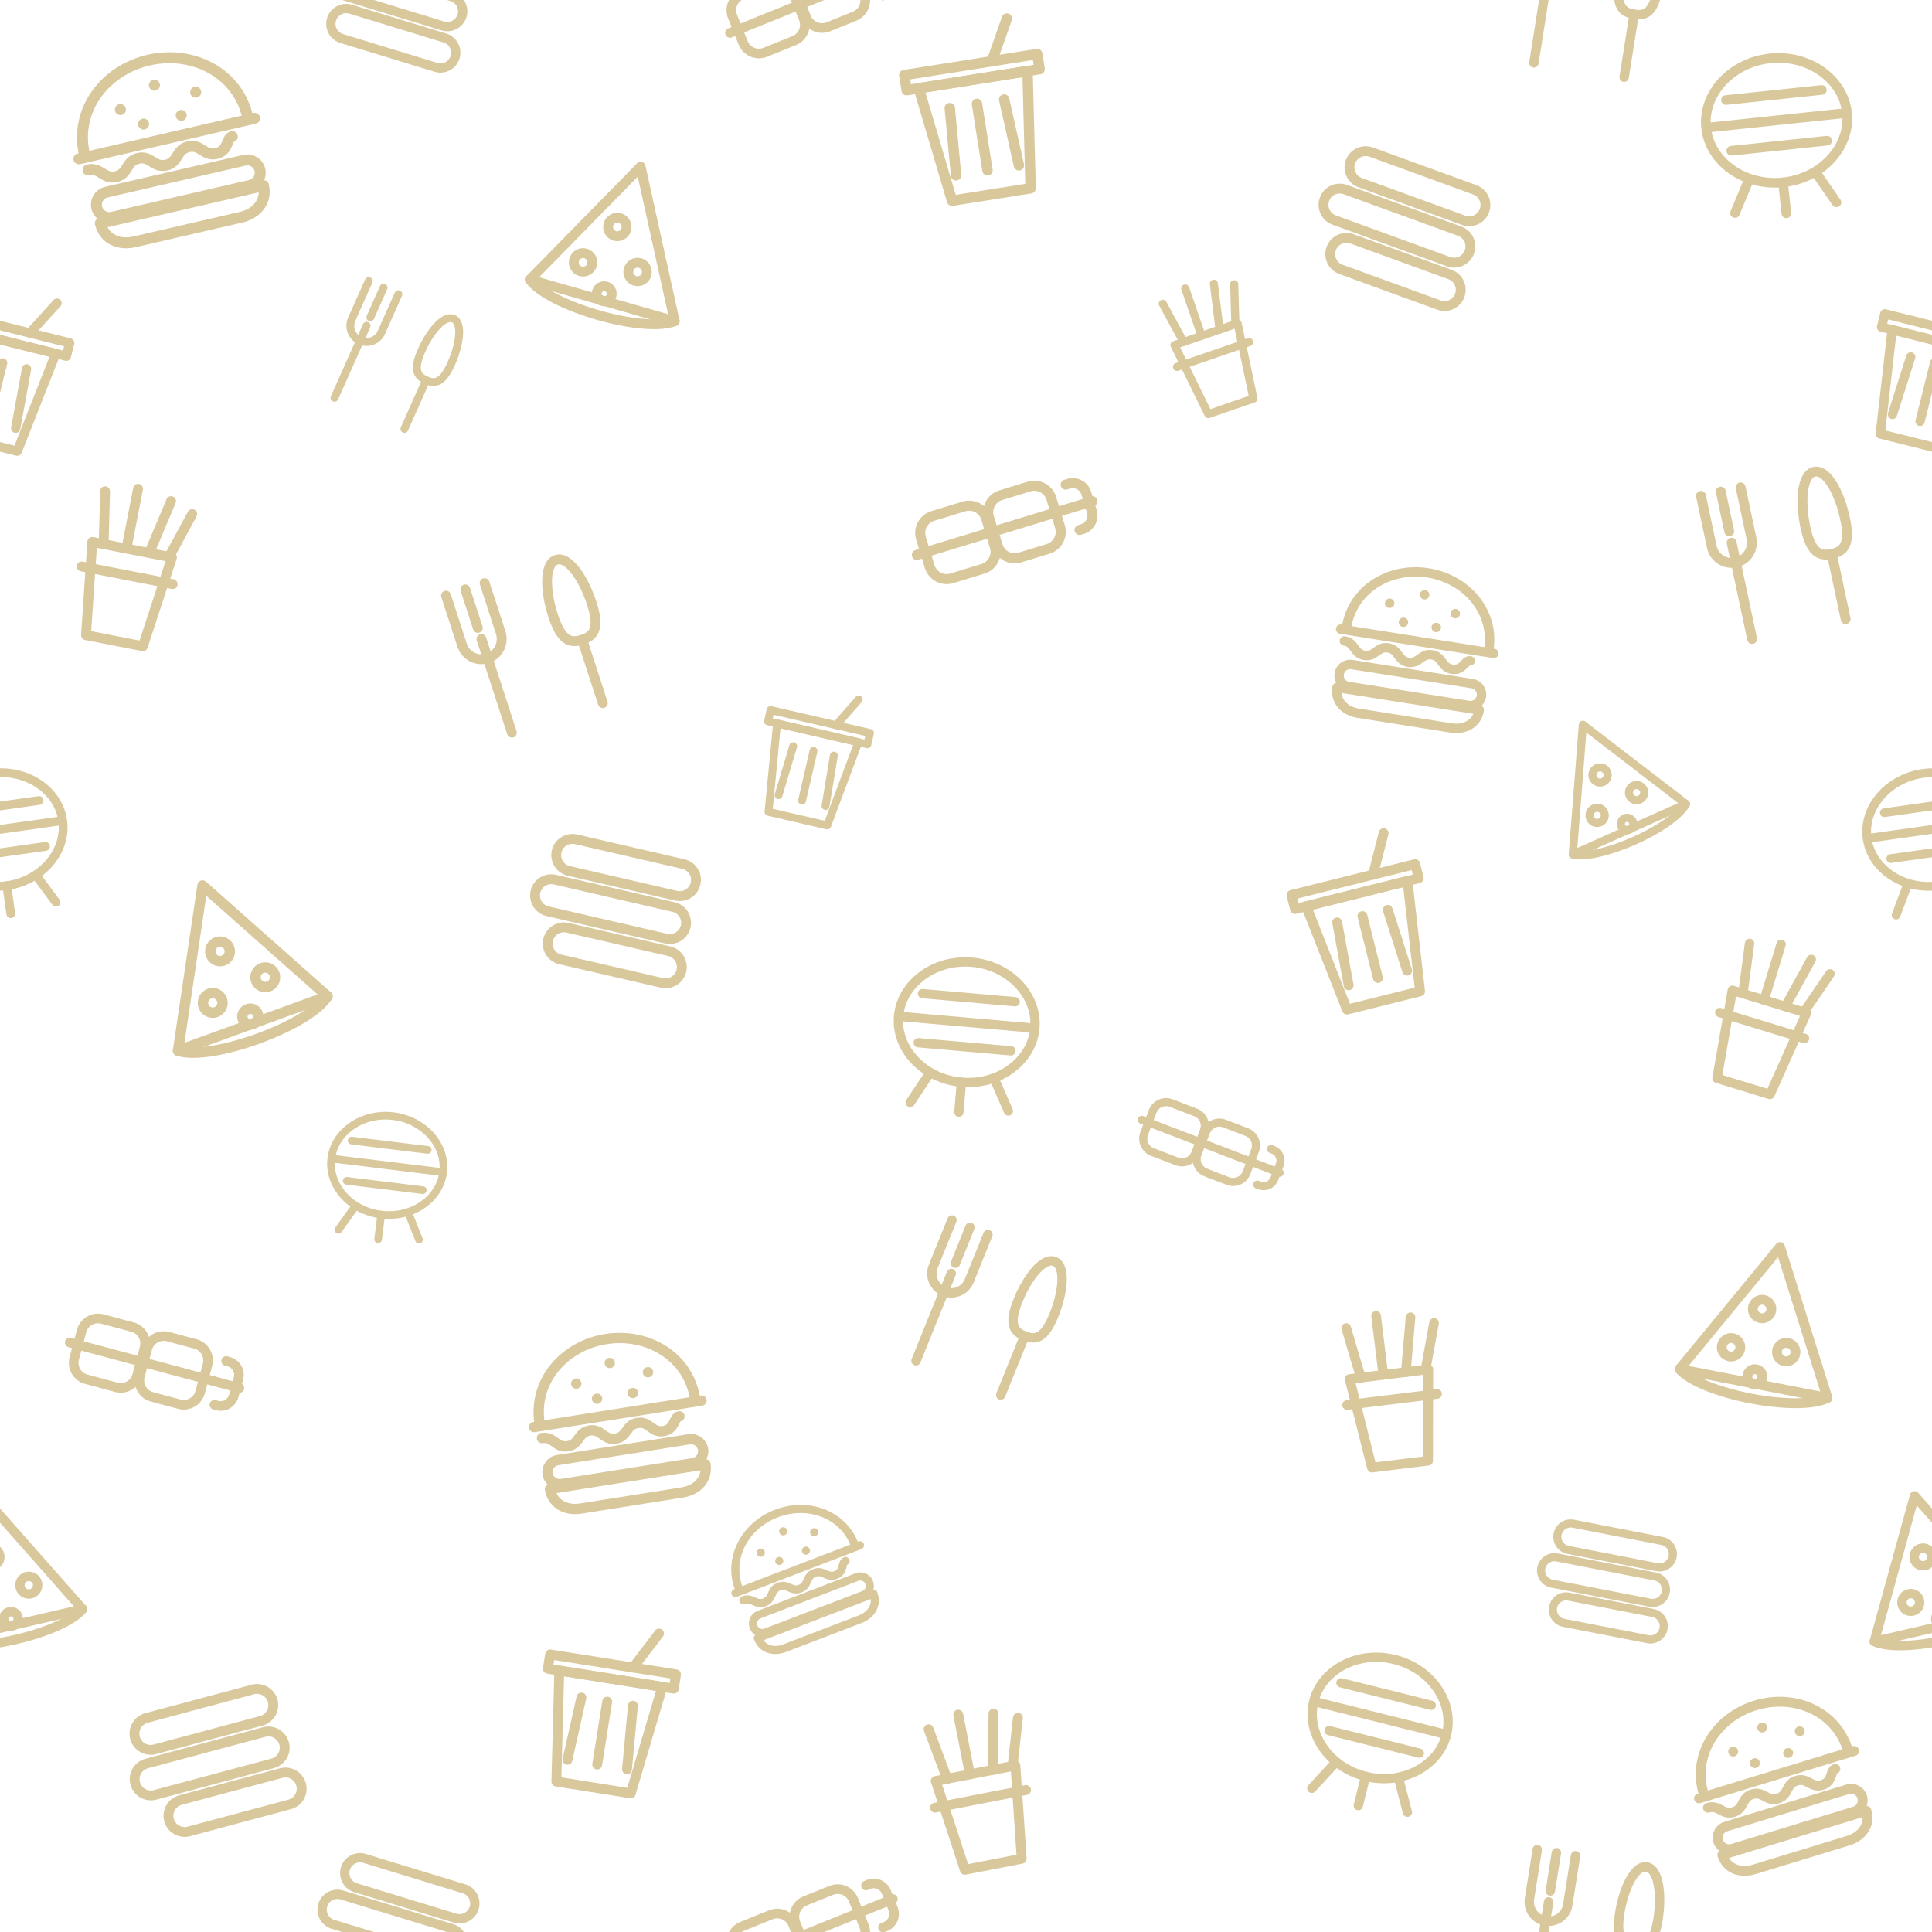
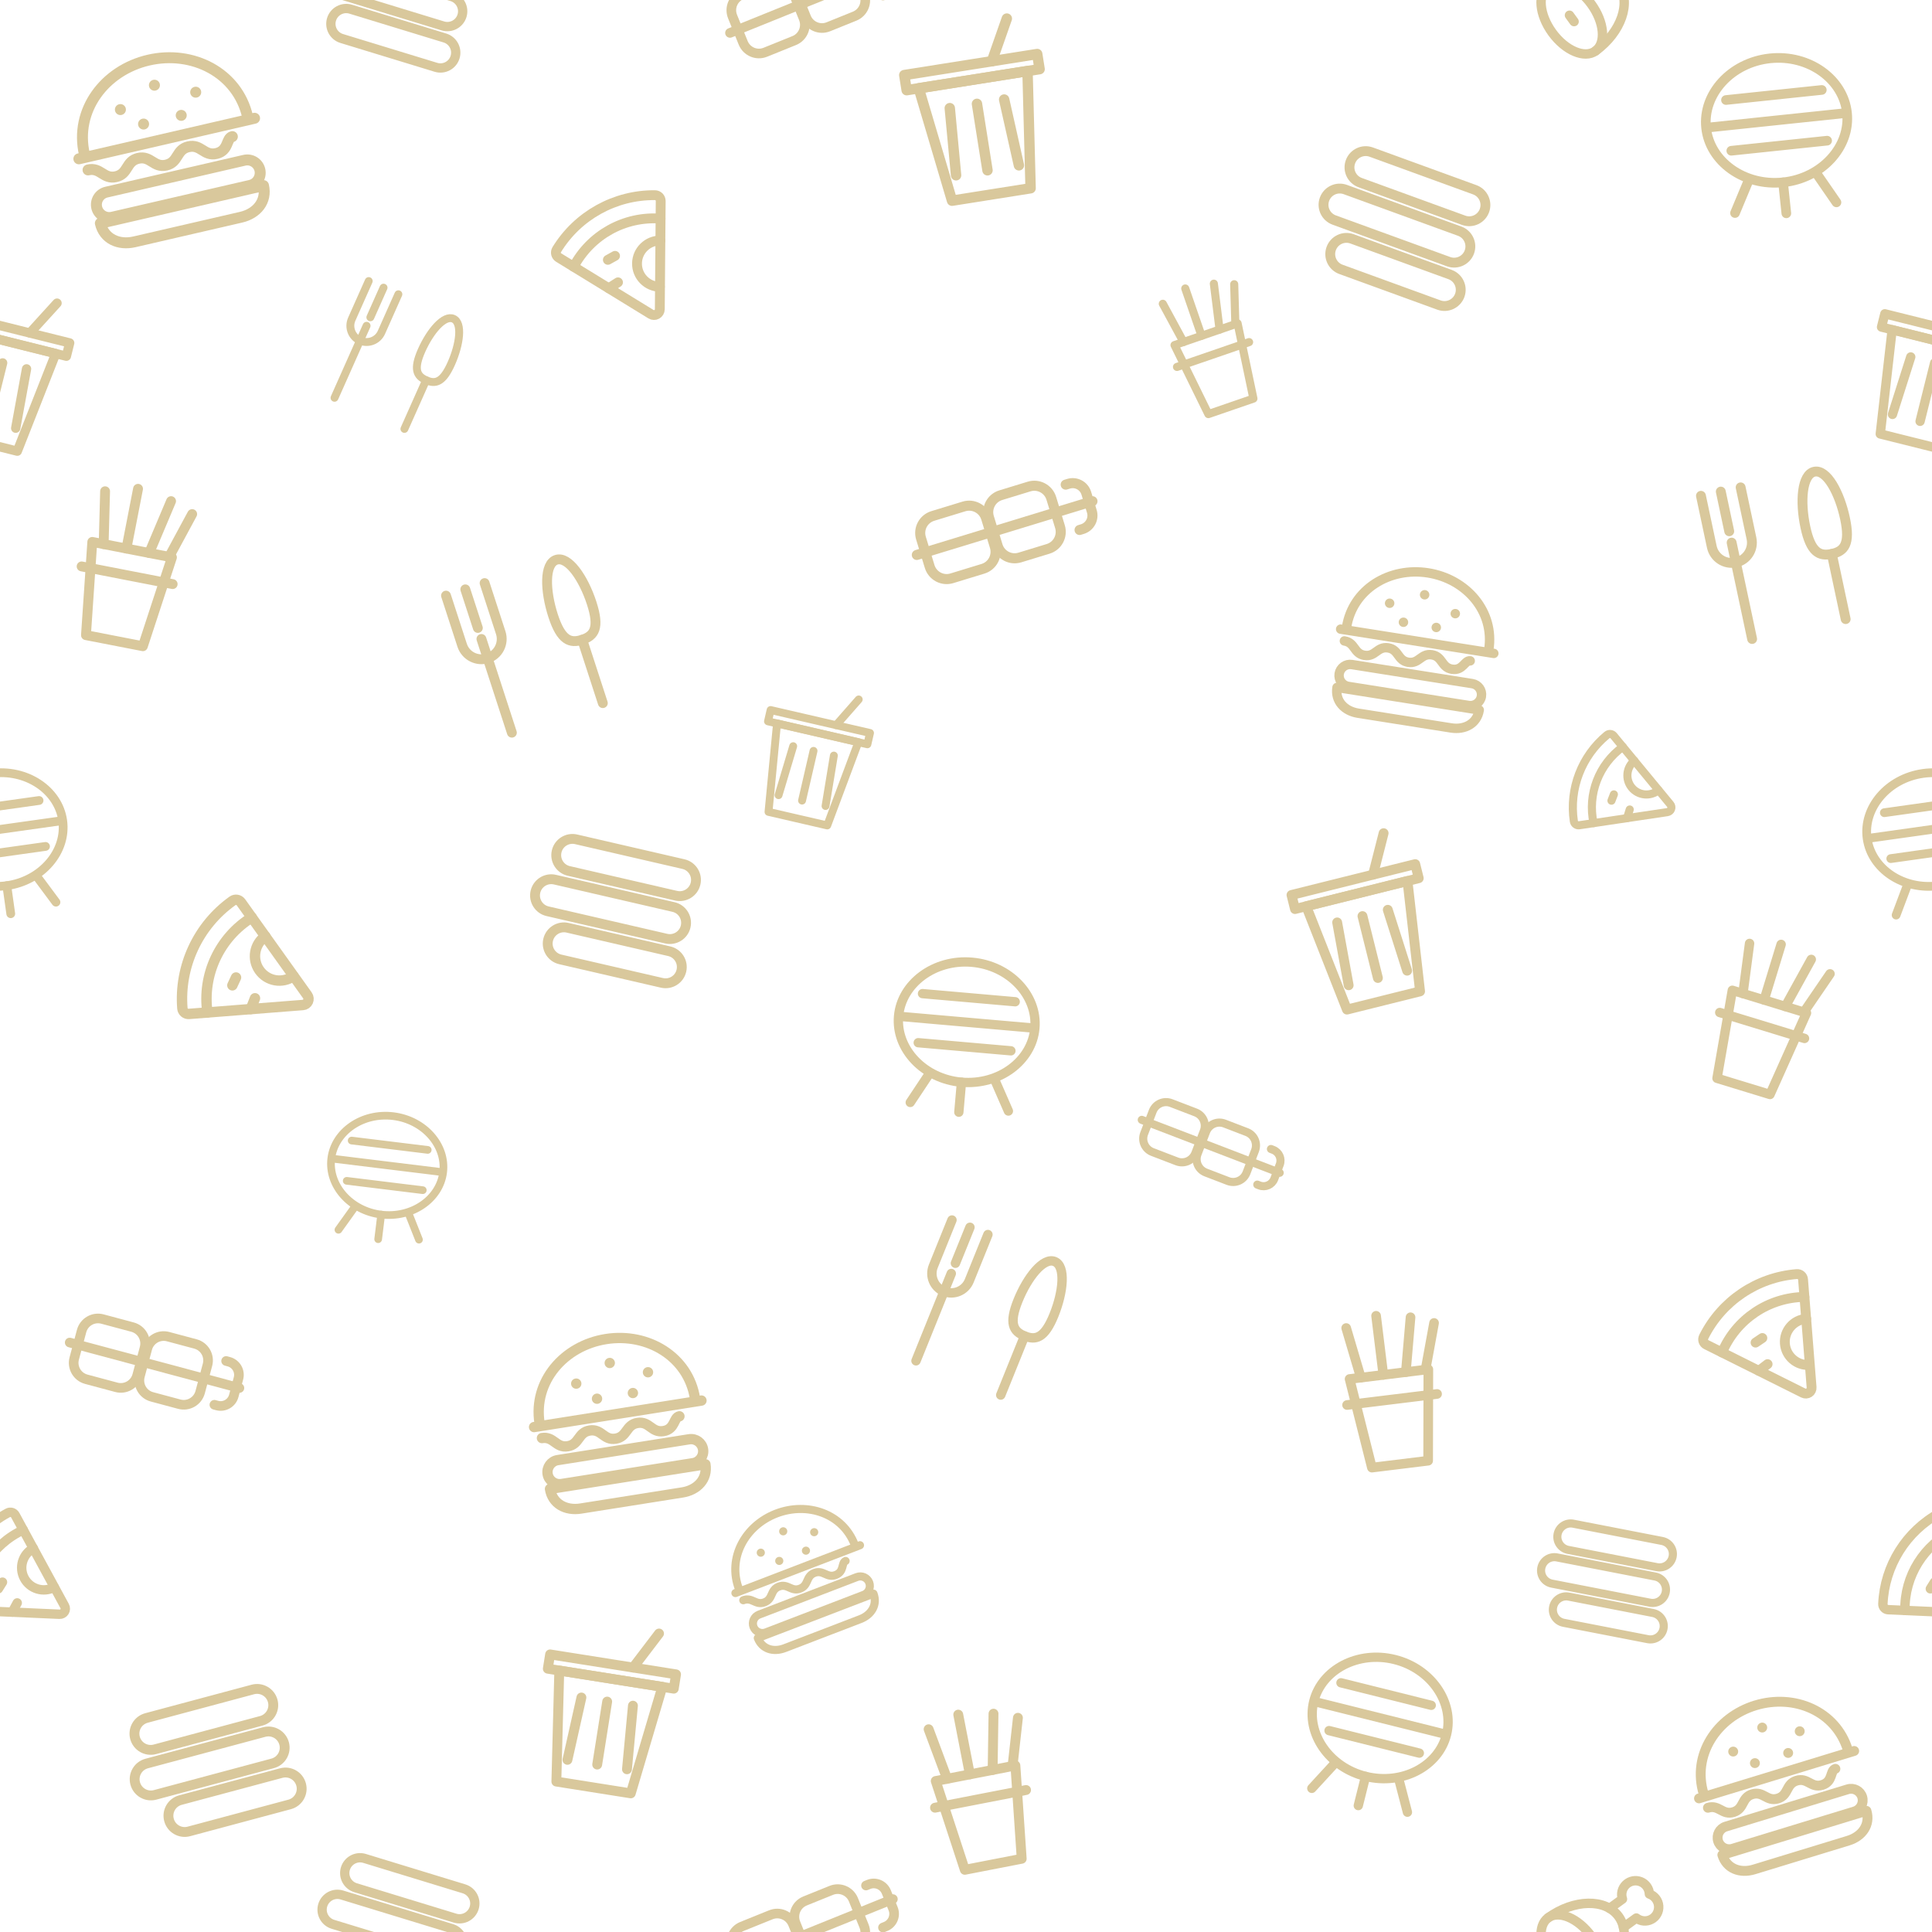
<svg xmlns="http://www.w3.org/2000/svg" width="300" height="300" viewBox="0 0 300 300">
  <defs>
    <g id="burger">
      <path d="M3 15C3 8 9 3 16 3s13 5 13 12" />
      <path d="M2 15.5h28" />
      <path d="M10 9.5h.01M16 7h.01M22 9.5h.01M13 12.5h.01M19 12.5h.01" />
      <path d="M3 17.5c2 0 2 2 4 2s2-2 4-2 2 2 4 2 2-2 4-2 2 2 4 2 2-2 3-2" />
      <path d="M5 21.5h22a2 2 0 0 1 0 4H5a2 2 0 0 1 0-4z" />
      <path d="M3 26h26c0 2.5-2 4-4.5 4h-17C5 30 3 28.5 3 26z" />
    </g>
    <g id="cevapi">
      <path d="M6 5h19a2.8 2.8 0 0 1 0 5.6H6A2.8 2.8 0 0 1 6 5z" />
      <path d="M4 12.6h21a2.8 2.8 0 0 1 0 5.6H4a2.8 2.8 0 0 1 0-5.6z" />
      <path d="M8 20.2h18a2.8 2.8 0 0 1 0 5.6H8a2.8 2.8 0 0 1 0-5.6z" />
    </g>
    <g id="pizza">
-       <path d="M16 2 29 26H3z" />
-       <path d="M3 26c4.5 3.5 21.5 3.5 26 0" />
-       <path d="M15 11.5a1.6 1.6 0 1 0 .01 0M11 19a1.6 1.6 0 1 0 .01 0M20.5 18a1.6 1.6 0 1 0 .01 0M16 23.5a1.3 1.3 0 1 0 .01 0" />
+       <path d="m12 14-1 1" />
+       <path d="m13.75 18.25-1.25 1.42" />
+       <path d="M17.775 5.654a15.68 15.68 0 0 0-12.121 12.12" />
+       <path d="M18.8 9.3a1 1 0 0 0 2.1 7.7" />
+       <path d="M21.964 20.732a1 1 0 0 1-1.232 1.232l-18-5a1 1 0 0 1-.695-1.232A19.68 19.68 0 0 1 15.732 2.037a1 1 0 0 1 1.232.695z" />
+     </g>
+     <g id="ham">
+       <path d="M13.144 21.144A7.274 10.445 45 1 0 2.856 10.856" />
+       <path d="M13.144 21.144A7.274 4.365 45 0 0 2.856 10.856a7.274 4.365 45 0 0 10.288 10.288" />
+       <path d="M16.565 10.435 18.6 8.4a2.501 2.501 0 1 0 1.65-4.65 2.5 2.5 0 1 0-4.66 1.66l-2.024 2.025" />
+       <path d="m8.5 16.5-1-1" />
    </g>
    <g id="cup">
      <path d="M7 10h18l-2.5 19h-13z" />
      <path d="M5 7.5h22v2.5H5z" />
      <path d="M19.5 7.5 23 1" />
      <path d="M11.5 14l-.7 11M16 14v11M20.5 14l.7 11" />
    </g>
    <g id="fries">
      <path d="M9 13h14l-2 16H11z" />
      <path d="M8 17.5h16" />
      <path d="M11 13 9.5 4M15 13V2.5M19 13l2-9.5M22.5 13 25 5" />
    </g>
    <g id="grill">
      <path d="M16 3.5c6.9 0 12.5 5 12.5 11S22.9 25.5 16 25.5 3.5 20.5 3.5 14.5 9.1 3.5 16 3.5z" />
      <path d="M7.5 10h17M4 14.5h24M7.5 19h17" />
      <path d="M10 24.5 7 30M22 24.5l3 5.5M16 25.5V31" />
    </g>
    <g id="skewer">
      <path d="M.5 16h31" />
      <path d="M5 10.5h5.5a3 3 0 0 1 3 3v5a3 3 0 0 1-3 3H5a3 3 0 0 1-3-3v-5a3 3 0 0 1 3-3z" />
      <path d="M17 10.5h5a3 3 0 0 1 3 3v5a3 3 0 0 1-3 3h-5a3 3 0 0 1-3-3v-5a3 3 0 0 1 3-3z" />
      <path d="M28 12h.5a2.4 2.4 0 0 1 2.4 2.4v3.2A2.4 2.4 0 0 1 28.5 20H28" />
    </g>
    <g id="cutlery">
      <path d="M10 3v9a3.5 3.5 0 0 1-7 0V3" />
      <path d="M6.5 12v17" />
      <path d="M6.5 3v7" />
      <path d="M23 3c-2.2 0-3.5 4.5-3.5 9s1.3 5.5 3.5 5.5 3.5-1 3.5-5.5S25.2 3 23 3z" />
      <path d="M23 17.5V29" />
    </g>
  </defs>
  <g fill="none" stroke="#D9C89C" stroke-width="1.7" stroke-linecap="round" stroke-linejoin="round">
    <use href="#burger" transform="translate(26 22) rotate(-13) scale(1) translate(-16 -16)" />
-     <use href="#pizza" transform="translate(96 38) rotate(16) scale(.9) translate(-16 -16)" />
+     <use href="#pizza" transform="translate(96 38) rotate(16) scale(.9) translate(-12 -12)" />
    <use href="#cup" transform="translate(152 18) rotate(-9) scale(.95) translate(-16 -16)" />
    <use href="#cevapi" transform="translate(218 36) rotate(20) scale(.9) translate(-16 -16)" />
    <use href="#grill" transform="translate(276 20) rotate(-6) scale(.88) translate(-16 -16)" />
    <use href="#fries" transform="translate(20 88) rotate(11) scale(.9) translate(-16 -16)" />
    <use href="#cutlery" transform="translate(84 100) rotate(-18) scale(.9) translate(-16 -16)" />
    <use href="#skewer" transform="translate(156 82) rotate(-17) scale(.92) translate(-16 -16)" />
    <use href="#burger" transform="translate(220 100) rotate(9) scale(.86) translate(-16 -16)" />
    <use href="#cutlery" transform="translate(278 86) rotate(-12) scale(.9) translate(-16 -16)" />
-     <use href="#pizza" transform="translate(36 150) rotate(-20) scale(.95) translate(-16 -16)" />
+     <use href="#pizza" transform="translate(36 150) rotate(-20) scale(.95) translate(-12 -12)" />
    <use href="#cevapi" transform="translate(96 142) rotate(13) scale(.9) translate(-16 -16)" />
    <use href="#grill" transform="translate(150 160) rotate(5) scale(.85) translate(-16 -16)" />
    <use href="#cup" transform="translate(212 144) rotate(-14) scale(.9) translate(-16 -16)" />
    <use href="#fries" transform="translate(274 158) rotate(17) scale(.86) translate(-16 -16)" />
    <use href="#skewer" transform="translate(24 212) rotate(15) scale(.88) translate(-16 -16)" />
    <use href="#burger" transform="translate(96 220) rotate(-9) scale(.94) translate(-16 -16)" />
    <use href="#cutlery" transform="translate(154 204) rotate(22) scale(.86) translate(-16 -16)" />
    <use href="#fries" transform="translate(216 216) rotate(-7) scale(.88) translate(-16 -16)" />
-     <use href="#pizza" transform="translate(274 206) rotate(11) scale(.9) translate(-16 -16)" />
+     <use href="#pizza" transform="translate(274 206) rotate(11) scale(.9) translate(-12 -12)" />
    <use href="#cevapi" transform="translate(34 274) rotate(-15) scale(.9) translate(-16 -16)" />
    <use href="#cup" transform="translate(94 266) rotate(9) scale(.9) translate(-16 -16)" />
    <use href="#fries" transform="translate(152 278) rotate(-11) scale(.9) translate(-16 -16)" />
    <use href="#grill" transform="translate(214 268) rotate(14) scale(.85) translate(-16 -16)" />
    <use href="#burger" transform="translate(276 276) rotate(-17) scale(.9) translate(-16 -16)" />
    <use href="#cup" transform="translate(0 58) rotate(14) scale(.85) translate(-16 -16)" />
    <use href="#cup" transform="translate(300 58) rotate(14) scale(.85) translate(-16 -16)" />
    <use href="#skewer" transform="translate(126 0) rotate(-22) scale(.88) translate(-16 -16)" />
    <use href="#skewer" transform="translate(126 300) rotate(-22) scale(.88) translate(-16 -16)" />
-     <use href="#pizza" transform="translate(300 244) rotate(-13) scale(.86) translate(-16 -16)" />
-     <use href="#pizza" transform="translate(0 244) rotate(-13) scale(.86) translate(-16 -16)" />
-     <use href="#cutlery" transform="translate(248 300) rotate(9) scale(.86) translate(-16 -16)" />
-     <use href="#cutlery" transform="translate(248 0) rotate(9) scale(.86) translate(-16 -16)" />
+     <use href="#pizza" transform="translate(300 244) rotate(-13) scale(.86) translate(-12 -12)" />
+     <use href="#pizza" transform="translate(0 244) rotate(-13) scale(.86) translate(-12 -12)" />
+     <use href="#ham" transform="translate(248 300) rotate(9) scale(.86) translate(-12 -12)" />
+     <use href="#ham" transform="translate(248 0) rotate(9) scale(.86) translate(-12 -12)" />
    <use href="#cevapi" transform="translate(62 0) rotate(17) scale(.85) translate(-16 -16)" />
    <use href="#cevapi" transform="translate(62 300) rotate(17) scale(.85) translate(-16 -16)" />
    <use href="#grill" transform="translate(0 130) rotate(-8) scale(.8) translate(-16 -16)" />
    <use href="#grill" transform="translate(300 130) rotate(-8) scale(.8) translate(-16 -16)" />
    <use href="#cutlery" transform="translate(62 56) rotate(24) scale(.72) translate(-16 -16)" />
    <use href="#fries" transform="translate(188 54) rotate(-19) scale(.74) translate(-16 -16)" />
    <use href="#cup" transform="translate(126 118) rotate(13) scale(.72) translate(-16 -16)" />
-     <use href="#pizza" transform="translate(250 122) rotate(-24) scale(.74) translate(-16 -16)" />
+     <use href="#pizza" transform="translate(250 122) rotate(-24) scale(.74) translate(-12 -12)" />
    <use href="#grill" transform="translate(60 182) rotate(7) scale(.7) translate(-16 -16)" />
    <use href="#skewer" transform="translate(188 178) rotate(21) scale(.74) translate(-16 -16)" />
    <use href="#burger" transform="translate(124 244) rotate(-21) scale(.74) translate(-16 -16)" />
    <use href="#cevapi" transform="translate(250 246) rotate(11) scale(.74) translate(-16 -16)" />
  </g>
</svg>
